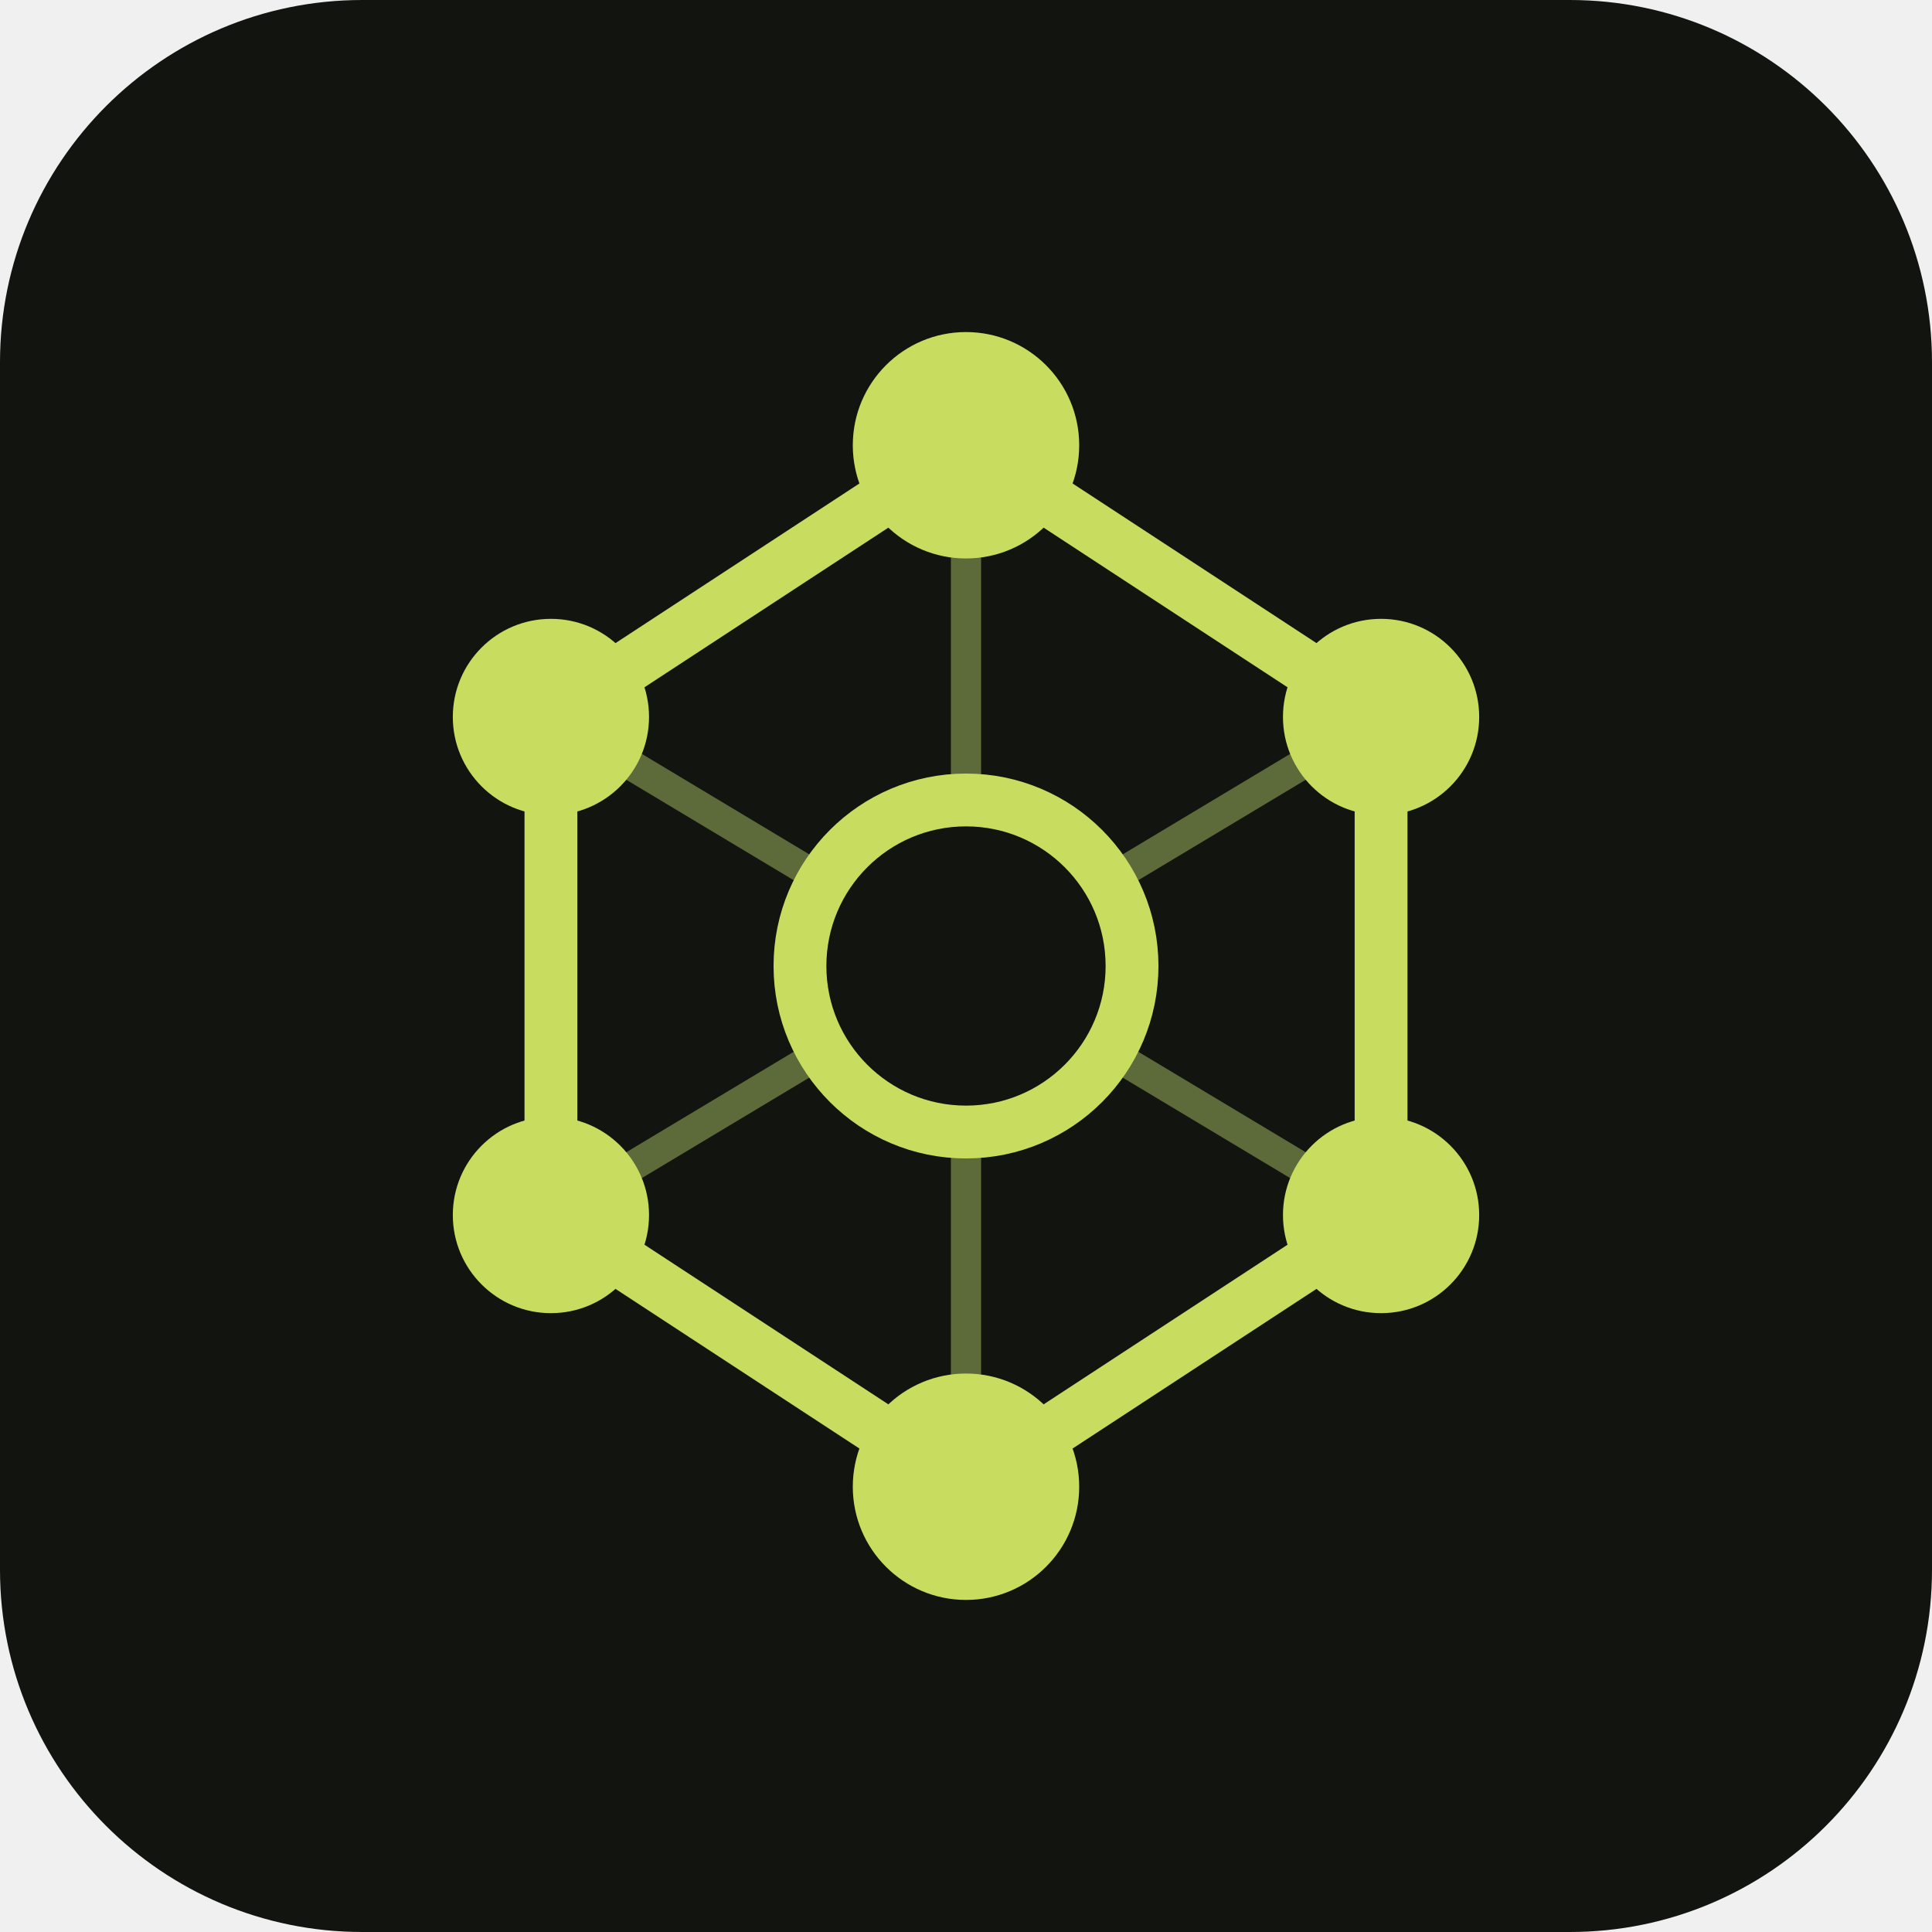
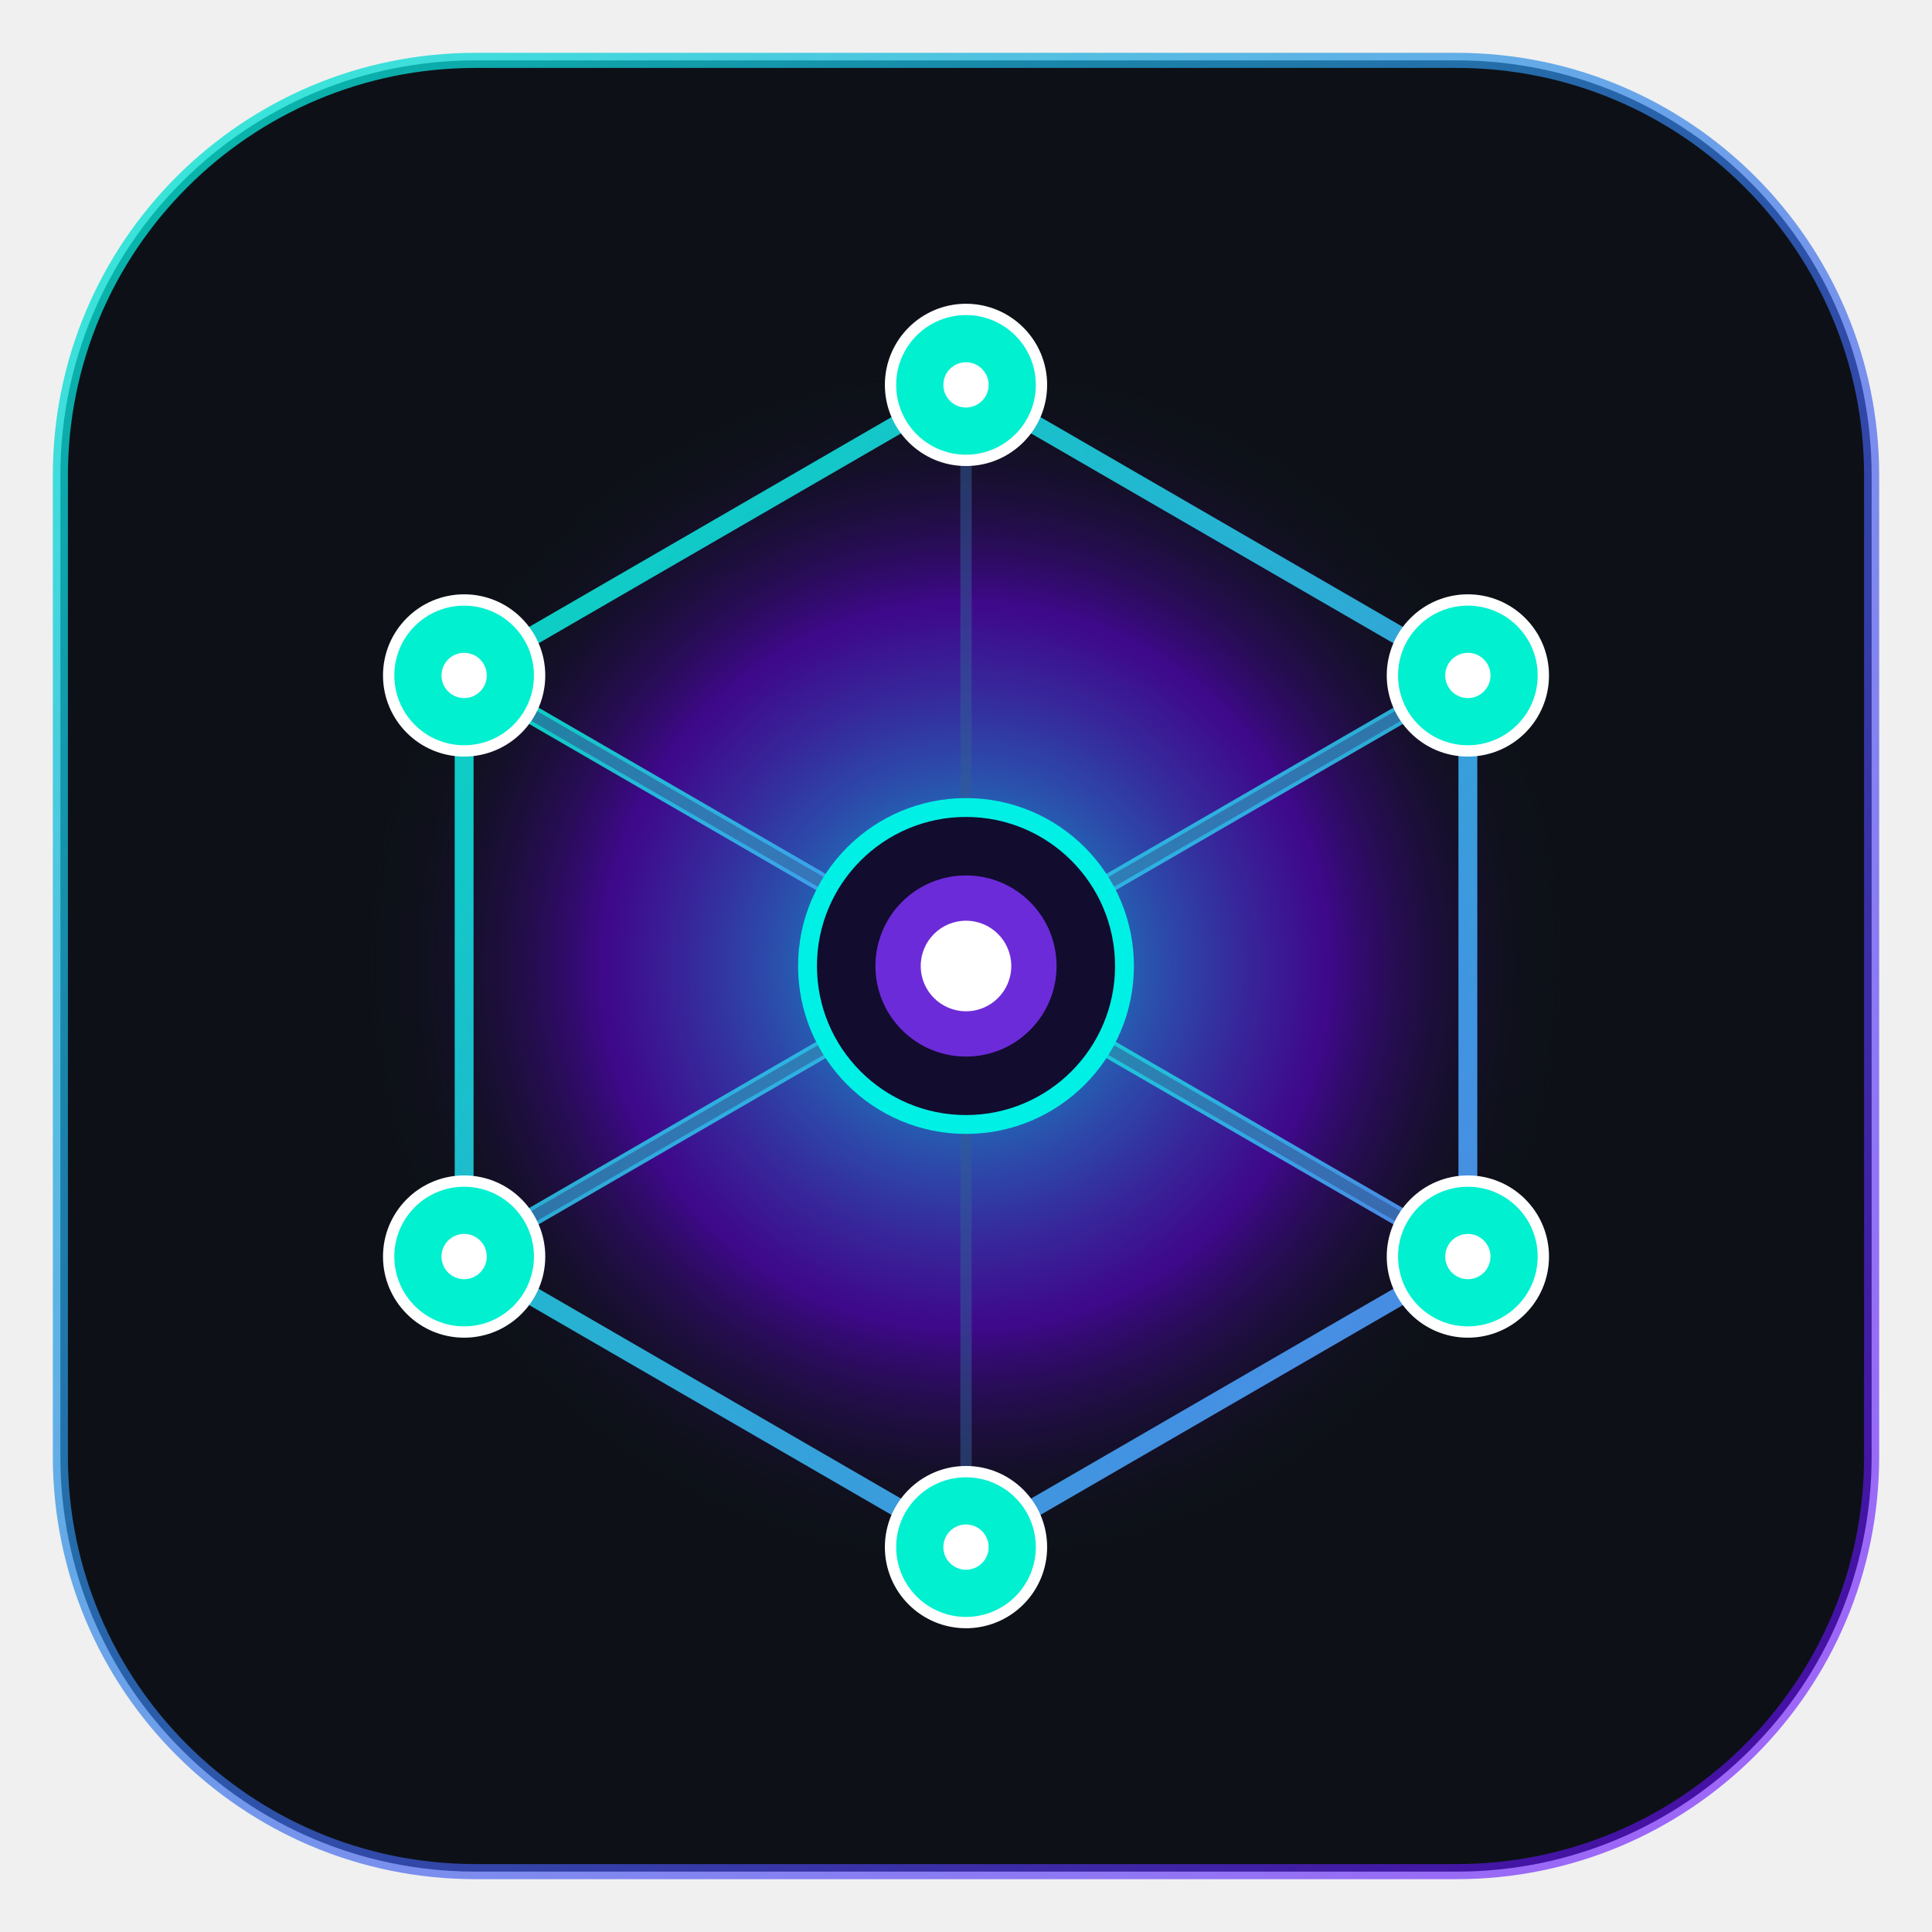
<svg xmlns="http://www.w3.org/2000/svg" viewBox="0 0 512 512" width="512" height="512">
-   <rect width="512" height="512" rx="96" fill="#12150f" />
-   <g fill="none" stroke="#c8dc5f" stroke-width="14" stroke-linecap="round">
-     <path d="M256 118 L146 190 M256 118 L366 190 M146 190 L146 322 M366 190 L366 322 M146 322 L256 394 M366 322 L256 394" />
-     <path d="M256 118 L256 394 M146 190 L366 322 M366 190 L146 322" stroke="#5d6b3a" stroke-width="8" />
+   <defs>
+     <radialGradient id="coreAura" cx="50%" cy="50%" r="50%">
+       <stop offset="0%" stop-color="#00f0ff" stop-opacity="0.8" />
+       <stop offset="60%" stop-color="#7000ff" stop-opacity="0.5" />
+       <stop offset="100%" stop-color="#0d1117" stop-opacity="0" />
+     </radialGradient>
+     <linearGradient id="glowLine" x1="0%" y1="0%" x2="100%" y2="100%">
+       <stop offset="0%" stop-color="#00f0d0" />
+       <stop offset="100%" stop-color="#5a8cff" />
+     </linearGradient>
+     <linearGradient id="borderGradient" x1="0%" y1="0%" x2="100%" y2="100%">
+       <stop offset="0%" stop-color="#00f0d0" stop-opacity="0.8" />
+       <stop offset="100%" stop-color="#7000ff" stop-opacity="0.6" />
+     </linearGradient>
+   </defs>
+   <rect x="16" y="16" width="480" height="480" rx="110" fill="#0d1117" stroke="url(#borderGradient)" stroke-width="4" />
+   <circle cx="256" cy="256" r="160" fill="url(#coreAura)" />
+   <g stroke="url(#glowLine)" stroke-width="5" stroke-linecap="round" stroke-linejoin="round" opacity="0.9">
+     <polygon points="256,102 389,179 389,333 256,410 123,333 123,179" fill="none" />
+     <line x1="256" y1="102" x2="256" y2="256" />
+     <line x1="389" y1="179" x2="256" y2="256" />
+     <line x1="389" y1="333" x2="256" y2="256" />
+     <line x1="256" y1="410" x2="256" y2="256" />
+     <line x1="123" y1="333" x2="256" y2="256" />
+     <line x1="123" y1="179" x2="256" y2="256" />
+     <line x1="256" y1="102" x2="256" y2="410" stroke="#325a96" stroke-width="3" opacity="0.6" />
+     <line x1="123" y1="179" x2="389" y2="333" stroke="#325a96" stroke-width="3" opacity="0.6" />
+     <line x1="123" y1="333" x2="389" y2="179" stroke="#325a96" stroke-width="3" opacity="0.6" />
  </g>
-   <g fill="#c8dc5f">
-     <circle cx="256" cy="118" r="30" />
-     <circle cx="146" cy="190" r="26" />
-     <circle cx="366" cy="190" r="26" />
-     <circle cx="146" cy="322" r="26" />
-     <circle cx="366" cy="322" r="26" />
-     <circle cx="256" cy="394" r="30" />
+   <g>
+     <circle cx="256" cy="102" r="20" fill="#00f0d0" stroke="#ffffff" stroke-width="3" />
+     <circle cx="256" cy="102" r="6" fill="#ffffff" />
+     <circle cx="389" cy="179" r="20" fill="#00f0d0" stroke="#ffffff" stroke-width="3" />
+     <circle cx="389" cy="179" r="6" fill="#ffffff" />
+     <circle cx="389" cy="333" r="20" fill="#00f0d0" stroke="#ffffff" stroke-width="3" />
+     <circle cx="389" cy="333" r="6" fill="#ffffff" />
+     <circle cx="256" cy="410" r="20" fill="#00f0d0" stroke="#ffffff" stroke-width="3" />
+     <circle cx="256" cy="410" r="6" fill="#ffffff" />
+     <circle cx="123" cy="333" r="20" fill="#00f0d0" stroke="#ffffff" stroke-width="3" />
+     <circle cx="123" cy="333" r="6" fill="#ffffff" />
+     <circle cx="123" cy="179" r="20" fill="#00f0d0" stroke="#ffffff" stroke-width="3" />
+     <circle cx="123" cy="179" r="6" fill="#ffffff" />
  </g>
-   <circle cx="256" cy="256" r="44" fill="#12150f" stroke="#c8dc5f" stroke-width="14" />
+   <circle cx="256" cy="256" r="42" fill="#120c2e" stroke="#00f0e6" stroke-width="5" />
+   <circle cx="256" cy="256" r="24" fill="#6c2bd9" />
+   <circle cx="256" cy="256" r="12" fill="#ffffff" />
</svg>
